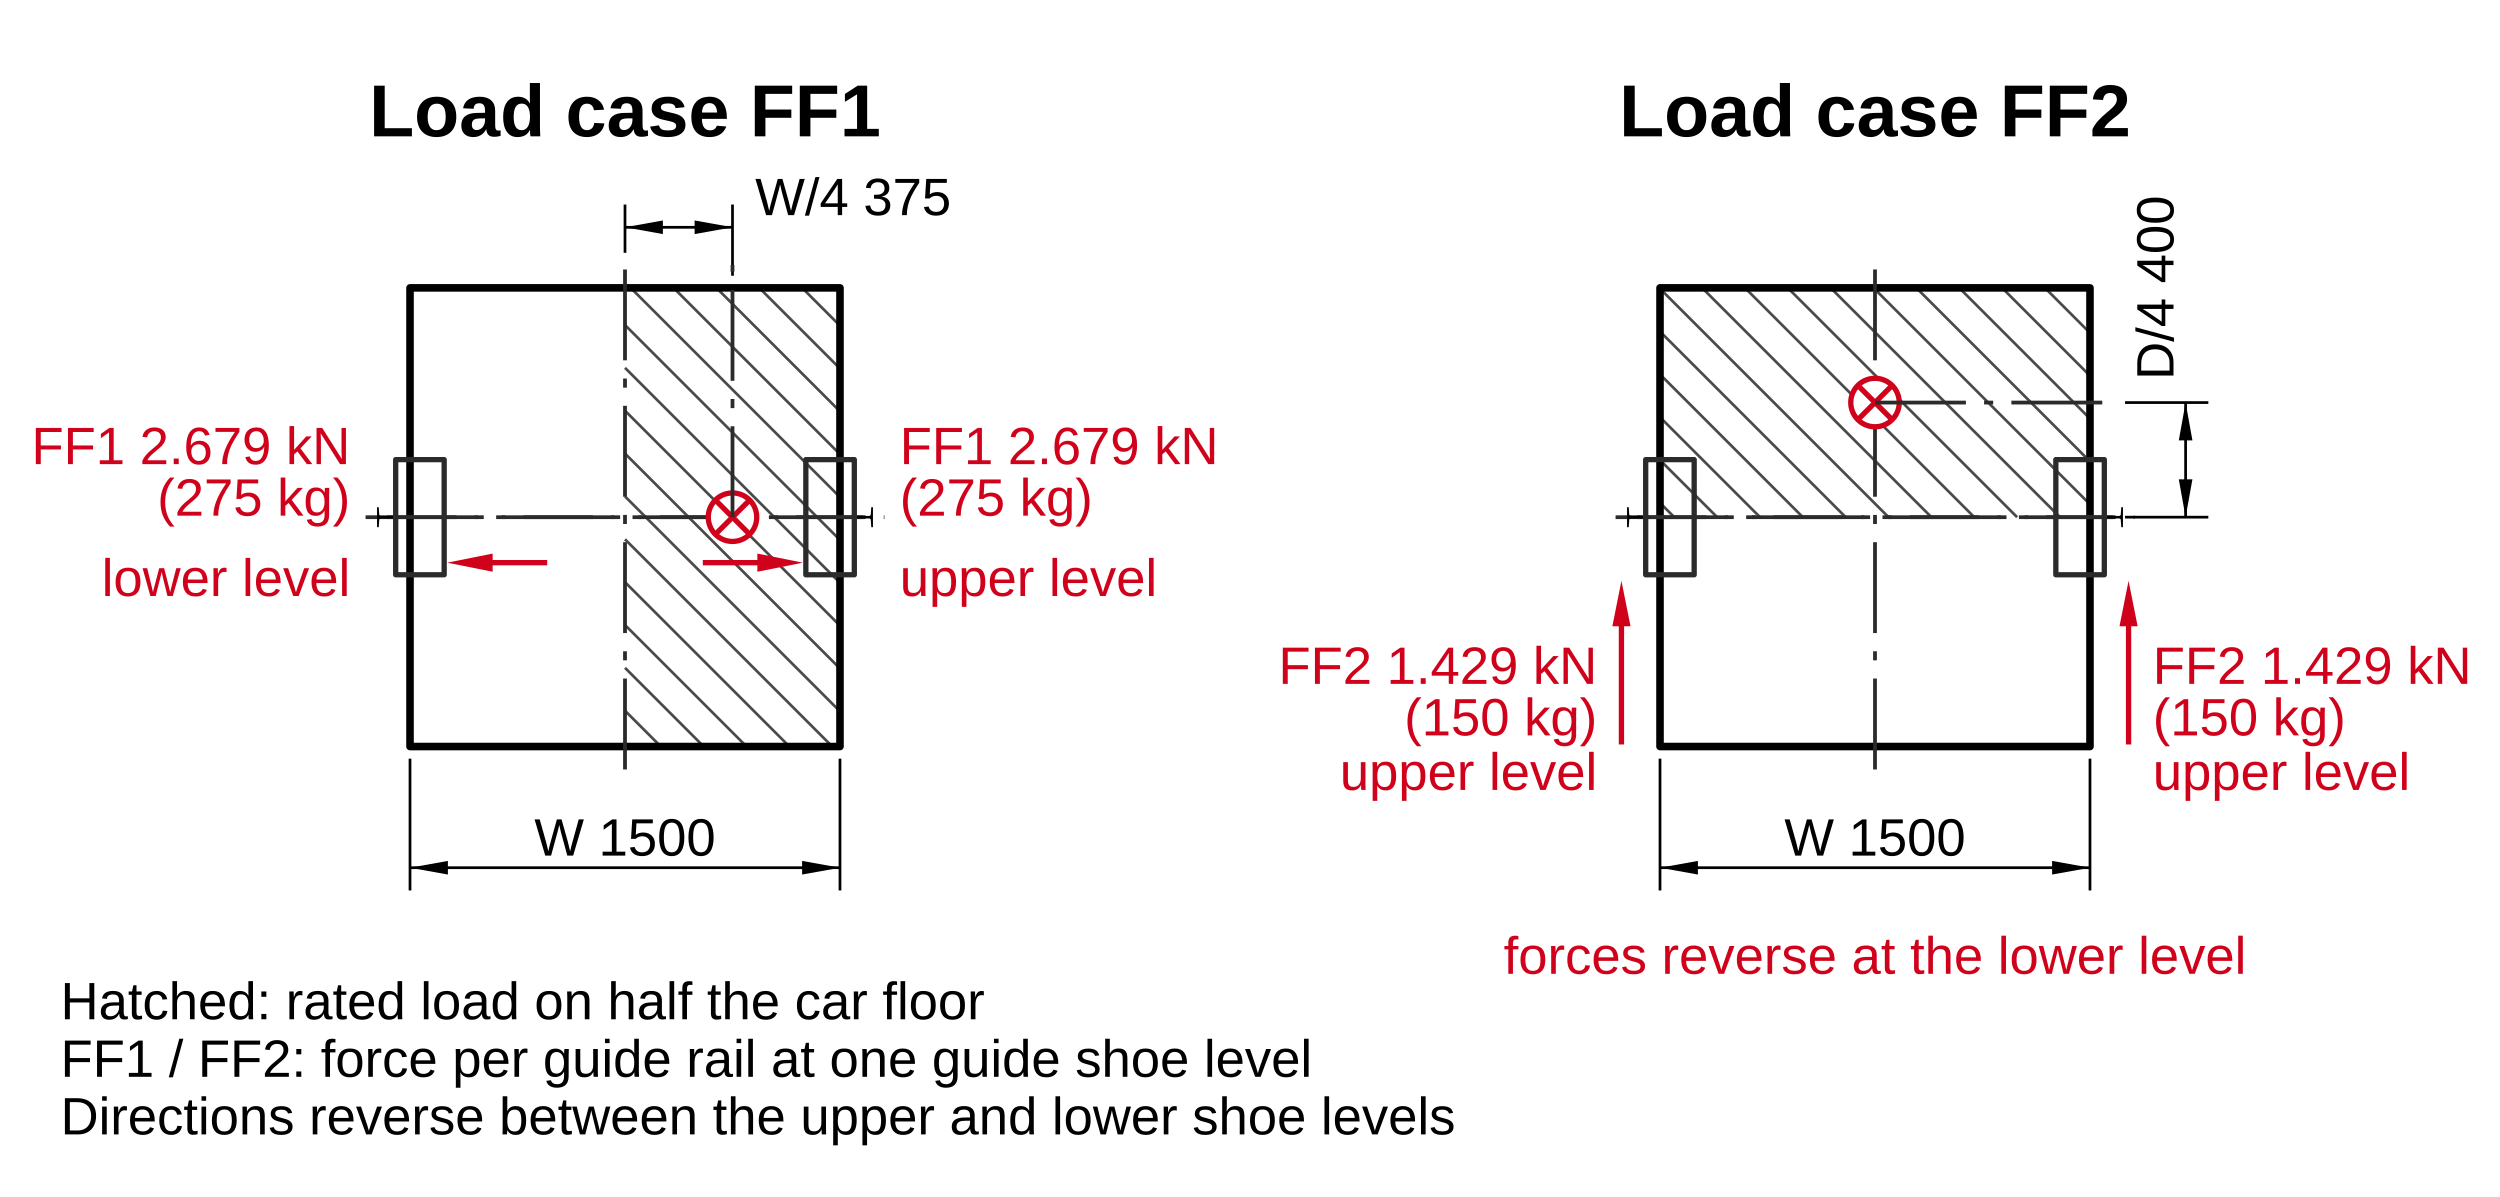
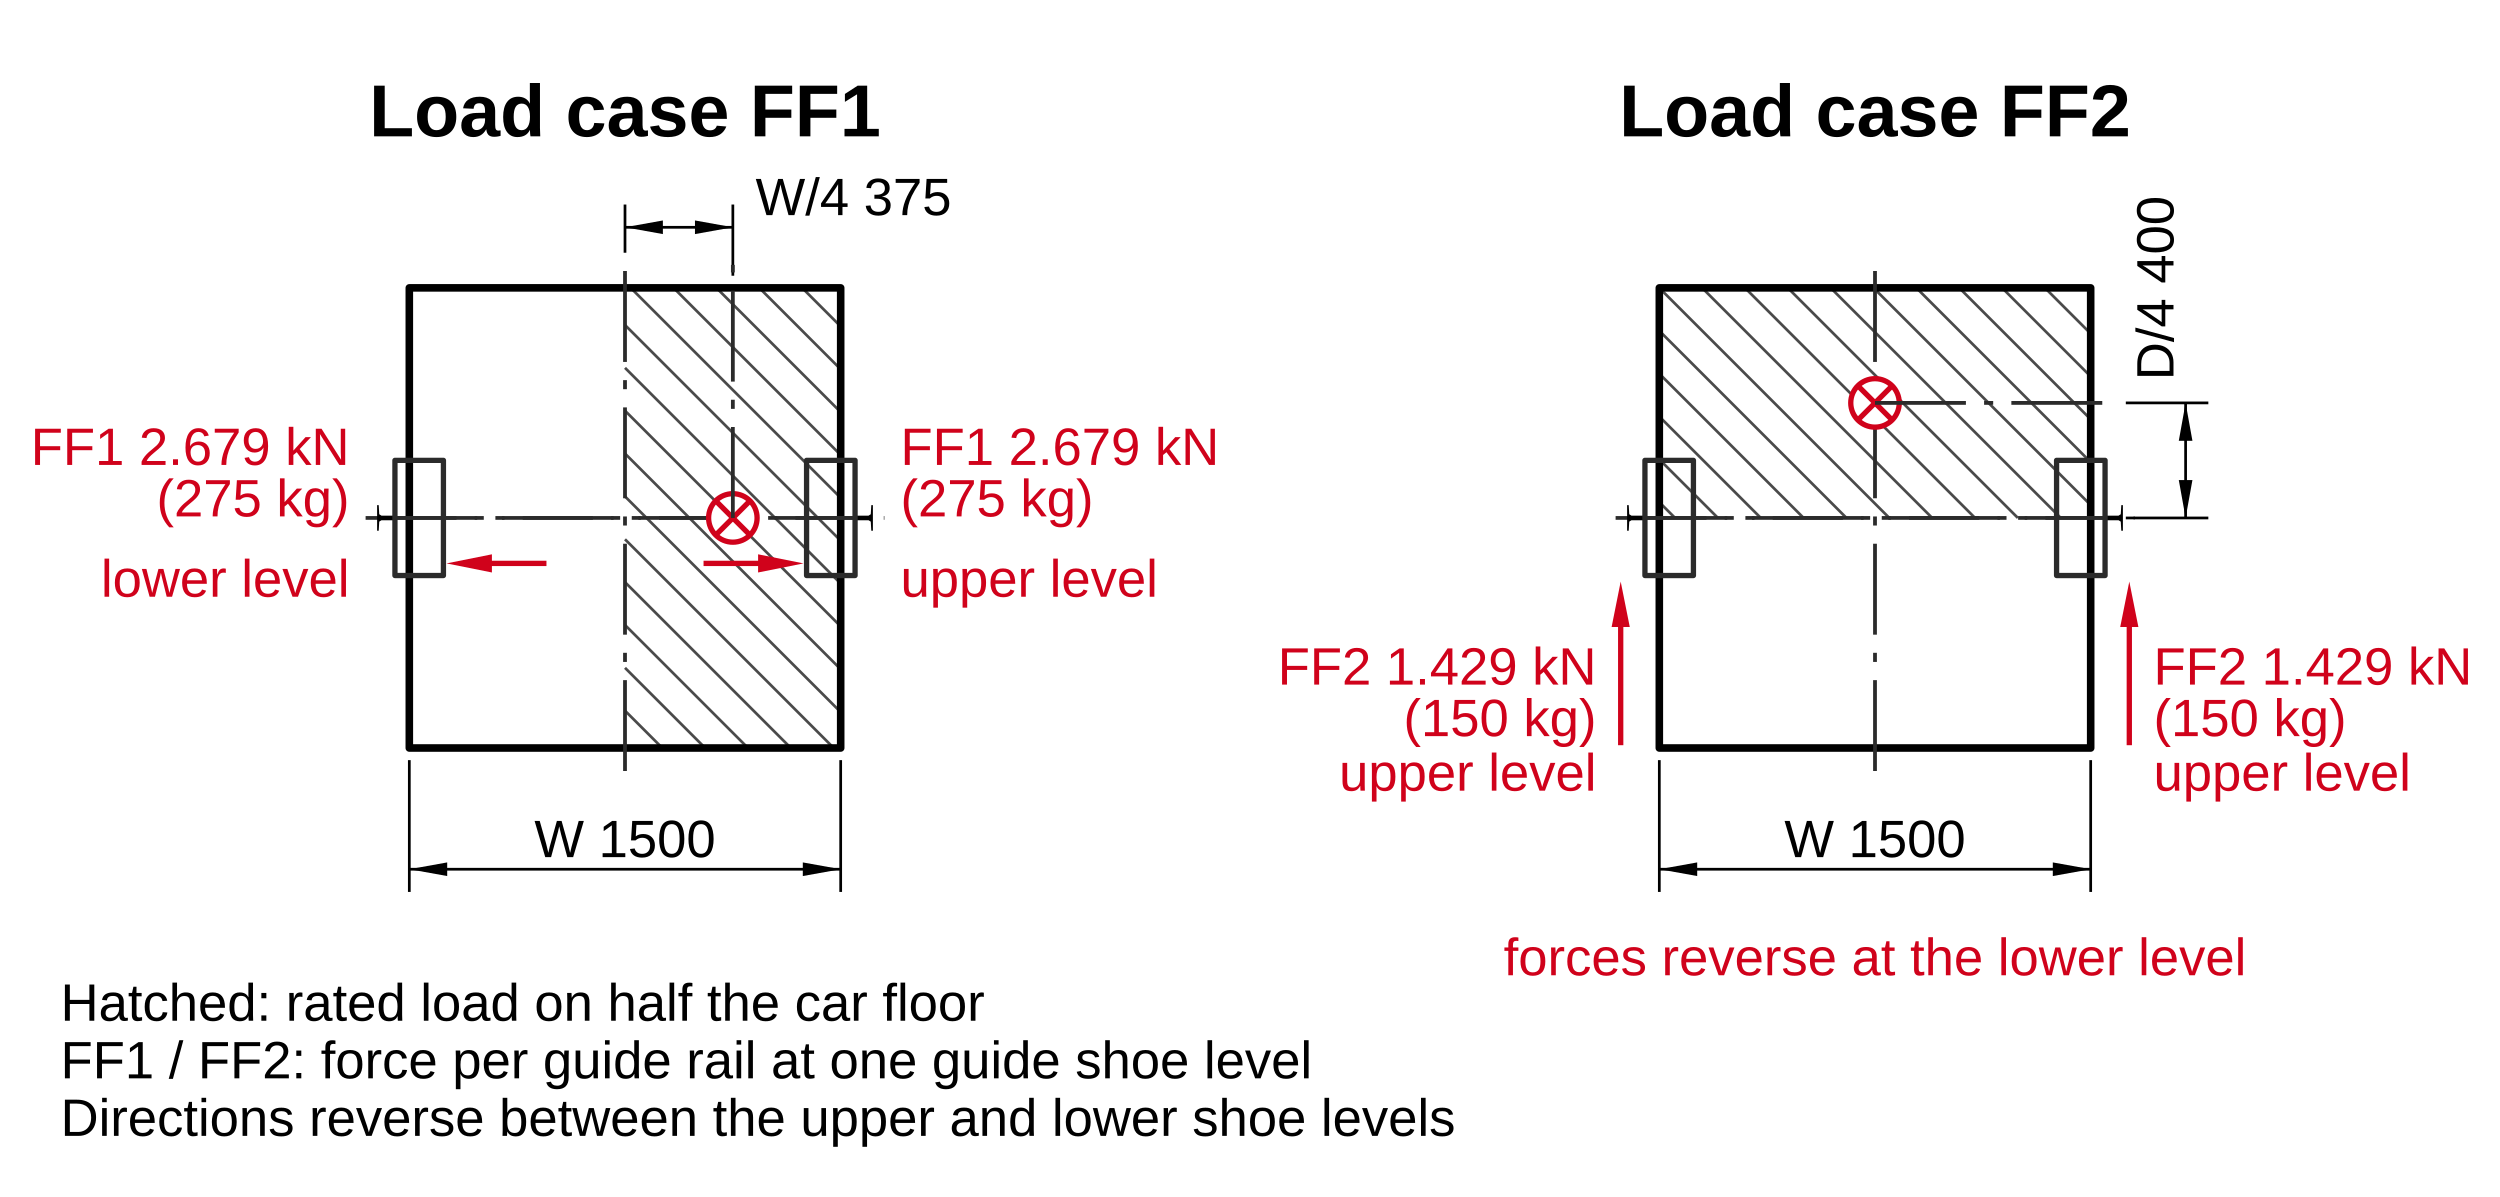
- <svg xmlns="http://www.w3.org/2000/svg" version="1.1" width="165mm" height="79mm" viewBox="0 0 1650 790" data-figure="F4" data-view="0.019,-925,800,23.75,19">
+ <svg xmlns="http://www.w3.org/2000/svg" version="1.1" width="165mm" height="79mm" viewBox="0 0 1650 790" data-figure="F4" data-view="0.019,-922,800,23.75,19">
  <rect x="0" y="0" width="1650" height="790" fill="#FFFFFF" />
  <text x="412.5" y="90" font-family="ISOCPEUR, 'Arial Narrow', Arial, sans-serif" font-size="48.61" text-anchor="middle" fill="#000000" font-weight="bold">Load case FF1</text>
-   <polyline points="529.41,190 554.39,214.98" fill="none" stroke="#4A4A4A" stroke-width="1.8" stroke-linejoin="round" stroke-linecap="butt" />
-   <polyline points="501.13,190 554.39,243.26" fill="none" stroke="#4A4A4A" stroke-width="1.8" stroke-linejoin="round" stroke-linecap="butt" />
-   <polyline points="472.84,190 554.39,271.55" fill="none" stroke="#4A4A4A" stroke-width="1.8" stroke-linejoin="round" stroke-linecap="butt" />
-   <polyline points="444.56,190 554.39,299.83" fill="none" stroke="#4A4A4A" stroke-width="1.8" stroke-linejoin="round" stroke-linecap="butt" />
-   <polyline points="416.27,190 554.39,328.12" fill="none" stroke="#4A4A4A" stroke-width="1.8" stroke-linejoin="round" stroke-linecap="butt" />
-   <polyline points="412.5,214.51 554.39,356.4" fill="none" stroke="#4A4A4A" stroke-width="1.8" stroke-linejoin="round" stroke-linecap="butt" />
-   <polyline points="412.5,242.79 554.39,384.69" fill="none" stroke="#4A4A4A" stroke-width="1.8" stroke-linejoin="round" stroke-linecap="butt" />
-   <polyline points="412.5,271.08 554.39,412.97" fill="none" stroke="#4A4A4A" stroke-width="1.8" stroke-linejoin="round" stroke-linecap="butt" />
-   <polyline points="412.5,299.36 554.39,441.25" fill="none" stroke="#4A4A4A" stroke-width="1.8" stroke-linejoin="round" stroke-linecap="butt" />
-   <polyline points="412.5,327.65 554.39,469.54" fill="none" stroke="#4A4A4A" stroke-width="1.8" stroke-linejoin="round" stroke-linecap="butt" />
-   <polyline points="412.5,355.93 549.27,492.7" fill="none" stroke="#4A4A4A" stroke-width="1.8" stroke-linejoin="round" stroke-linecap="butt" />
-   <polyline points="412.5,384.22 520.99,492.7" fill="none" stroke="#4A4A4A" stroke-width="1.8" stroke-linejoin="round" stroke-linecap="butt" />
-   <polyline points="412.5,412.5 492.7,492.7" fill="none" stroke="#4A4A4A" stroke-width="1.8" stroke-linejoin="round" stroke-linecap="butt" />
-   <polyline points="412.5,440.78 464.42,492.7" fill="none" stroke="#4A4A4A" stroke-width="1.8" stroke-linejoin="round" stroke-linecap="butt" />
-   <polyline points="412.5,469.07 436.13,492.7" fill="none" stroke="#4A4A4A" stroke-width="1.8" stroke-linejoin="round" stroke-linecap="butt" />
-   <polygon data-tag="car-ff1" data-value="1500,1600" points="270.61,492.7 554.39,492.7 554.39,190 270.61,190" fill="none" stroke="#000000" stroke-width="5" stroke-linejoin="round" stroke-linecap="butt" />
-   <polyline points="255.47,341.35 569.53,341.35" fill="none" stroke="#2B2B2B" stroke-width="2.5" stroke-linejoin="round" stroke-linecap="butt" stroke-dasharray="60 12 6 12" />
-   <polyline points="412.5,507.84 412.5,174.86" fill="none" stroke="#2B2B2B" stroke-width="2.5" stroke-linejoin="round" stroke-linecap="butt" stroke-dasharray="60 12 6 12" />
-   <polyline data-tag="car-rail-line" data-value="0" points="241.28,341.35 583.72,341.35" fill="none" stroke="#2B2B2B" stroke-width="2.5" stroke-linejoin="round" stroke-linecap="butt" stroke-dasharray="60 12 6 12" />
-   <polygon data-tag="rail-left" data-value="-800" points="248.85,347.97 248.85,334.73 249.96,334.73 250.33,339.99 251.14,340.5 261.15,340.5 261.15,342.2 251.14,342.2 250.33,342.71 249.96,347.97" fill="#000000" stroke="none" />
-   <polygon data-tag="shoe-left" points="261.15,303.35 293.15,303.35 293.15,379.35 261.15,379.35" fill="none" stroke="#2B2B2B" stroke-width="3.5" stroke-linejoin="round" stroke-linecap="butt" />
-   <polygon data-tag="rail-right" data-value="800" points="576.15,347.97 576.15,334.73 575.04,334.73 574.67,339.99 573.86,340.5 563.85,340.5 563.85,342.2 573.86,342.2 574.67,342.71 575.04,347.97" fill="#000000" stroke="none" />
-   <polygon data-tag="shoe-right" points="531.85,303.35 563.85,303.35 563.85,379.35 531.85,379.35" fill="none" stroke="#2B2B2B" stroke-width="3.5" stroke-linejoin="round" stroke-linecap="butt" />
-   <circle data-tag="resultant-ff1" cx="483.45" cy="341.35" r="16" fill="#FFFFFF" stroke="#D0021B" stroke-width="3.5" />
-   <polyline points="472.45,330.35 494.45,352.35" fill="none" stroke="#D0021B" stroke-width="3.5" stroke-linejoin="round" stroke-linecap="butt" />
-   <polyline points="472.45,352.35 494.45,330.35" fill="none" stroke="#D0021B" stroke-width="3.5" stroke-linejoin="round" stroke-linecap="butt" />
-   <polyline data-tag="force-ff1-left" data-value="2.679" points="361.15,371.35 315.15,371.35" fill="none" stroke="#D0021B" stroke-width="3.5" stroke-linejoin="round" stroke-linecap="butt" />
-   <polygon points="295.15,371.35 325.15,365.35 325.15,377.35" fill="#D0021B" stroke="none" />
-   <text data-tag="force-ff1-left-text" data-value="2.679" x="231.15" y="306.35" font-family="ISOCPEUR, 'Arial Narrow', Arial, sans-serif" font-size="34.72" text-anchor="end" fill="#D0021B">FF1 2.679 kN</text>
-   <text data-tag="kg-force-ff1-left-text" data-value="275" x="231.15" y="340.35" font-family="ISOCPEUR, 'Arial Narrow', Arial, sans-serif" font-size="34.72" text-anchor="end" fill="#D0021B">(275 kg)</text>
-   <text data-tag="level-ff1-left" data-value="lower level" x="231.15" y="393.35" font-family="ISOCPEUR, 'Arial Narrow', Arial, sans-serif" font-size="34.72" text-anchor="end" fill="#D0021B">lower level</text>
-   <polyline data-tag="force-ff1-right" data-value="2.679" points="463.85,371.35 509.85,371.35" fill="none" stroke="#D0021B" stroke-width="3.5" stroke-linejoin="round" stroke-linecap="butt" />
-   <polygon points="529.85,371.35 499.85,377.35 499.85,365.35" fill="#D0021B" stroke="none" />
-   <text data-tag="force-ff1-right-text" data-value="2.679" x="593.85" y="306.35" font-family="ISOCPEUR, 'Arial Narrow', Arial, sans-serif" font-size="34.72" text-anchor="start" fill="#D0021B">FF1 2.679 kN</text>
-   <text data-tag="kg-force-ff1-right-text" data-value="275" x="593.85" y="340.35" font-family="ISOCPEUR, 'Arial Narrow', Arial, sans-serif" font-size="34.72" text-anchor="start" fill="#D0021B">(275 kg)</text>
-   <text data-tag="level-ff1-right" data-value="upper level" x="593.85" y="393.35" font-family="ISOCPEUR, 'Arial Narrow', Arial, sans-serif" font-size="34.72" text-anchor="start" fill="#D0021B">upper level</text>
-   <polyline data-tag="dim-W4-ext" points="412.5,166.86 412.5,135" fill="none" stroke="#000000" stroke-width="1.8" stroke-linejoin="round" stroke-linecap="butt" />
-   <polyline data-tag="dim-W4-ext" points="483.45,182 483.45,135" fill="none" stroke="#000000" stroke-width="1.8" stroke-linejoin="round" stroke-linecap="butt" />
-   <polyline data-tag="dim-W4" data-value="375" points="412.5,150 483.45,150" fill="none" stroke="#000000" stroke-width="1.8" stroke-linejoin="round" stroke-linecap="butt" />
+   <polyline points="529.41,190 554.85,215.44" fill="none" stroke="#4A4A4A" stroke-width="1.8" stroke-linejoin="round" stroke-linecap="butt" />
+   <polyline points="501.13,190 554.85,243.73" fill="none" stroke="#4A4A4A" stroke-width="1.8" stroke-linejoin="round" stroke-linecap="butt" />
+   <polyline points="472.84,190 554.85,272.01" fill="none" stroke="#4A4A4A" stroke-width="1.8" stroke-linejoin="round" stroke-linecap="butt" />
+   <polyline points="444.56,190 554.85,300.3" fill="none" stroke="#4A4A4A" stroke-width="1.8" stroke-linejoin="round" stroke-linecap="butt" />
+   <polyline points="416.27,190 554.85,328.58" fill="none" stroke="#4A4A4A" stroke-width="1.8" stroke-linejoin="round" stroke-linecap="butt" />
+   <polyline points="412.5,214.51 554.85,356.86" fill="none" stroke="#4A4A4A" stroke-width="1.8" stroke-linejoin="round" stroke-linecap="butt" />
+   <polyline points="412.5,242.79 554.85,385.15" fill="none" stroke="#4A4A4A" stroke-width="1.8" stroke-linejoin="round" stroke-linecap="butt" />
+   <polyline points="412.5,271.08 554.85,413.43" fill="none" stroke="#4A4A4A" stroke-width="1.8" stroke-linejoin="round" stroke-linecap="butt" />
+   <polyline points="412.5,299.36 554.85,441.72" fill="none" stroke="#4A4A4A" stroke-width="1.8" stroke-linejoin="round" stroke-linecap="butt" />
+   <polyline points="412.5,327.65 554.85,470" fill="none" stroke="#4A4A4A" stroke-width="1.8" stroke-linejoin="round" stroke-linecap="butt" />
+   <polyline points="412.5,355.93 550.26,493.69" fill="none" stroke="#4A4A4A" stroke-width="1.8" stroke-linejoin="round" stroke-linecap="butt" />
+   <polyline points="412.5,384.22 521.97,493.69" fill="none" stroke="#4A4A4A" stroke-width="1.8" stroke-linejoin="round" stroke-linecap="butt" />
+   <polyline points="412.5,412.5 493.69,493.69" fill="none" stroke="#4A4A4A" stroke-width="1.8" stroke-linejoin="round" stroke-linecap="butt" />
+   <polyline points="412.5,440.78 465.4,493.69" fill="none" stroke="#4A4A4A" stroke-width="1.8" stroke-linejoin="round" stroke-linecap="butt" />
+   <polyline points="412.5,469.07 437.12,493.69" fill="none" stroke="#4A4A4A" stroke-width="1.8" stroke-linejoin="round" stroke-linecap="butt" />
+   <polygon data-tag="car-ff1" data-value="1500,1600" points="270.15,493.69 554.85,493.69 554.85,190 270.15,190" fill="none" stroke="#000000" stroke-width="5" stroke-linejoin="round" stroke-linecap="butt" />
+   <polyline points="254.96,341.84 570.04,341.84" fill="none" stroke="#2B2B2B" stroke-width="2.5" stroke-linejoin="round" stroke-linecap="butt" stroke-dasharray="60 12 6 12" />
+   <polyline points="412.5,508.87 412.5,174.82" fill="none" stroke="#2B2B2B" stroke-width="2.5" stroke-linejoin="round" stroke-linecap="butt" stroke-dasharray="60 12 6 12" />
+   <polyline data-tag="car-rail-line" data-value="0" points="241.3,341.84 583.7,341.84" fill="none" stroke="#2B2B2B" stroke-width="2.5" stroke-linejoin="round" stroke-linecap="butt" stroke-dasharray="60 12 6 12" />
+   <polygon data-tag="rail-left" data-value="-800" points="248.89,350.29 248.89,333.4 249.95,333.4 250.3,339.41 251.76,340.33 260.66,340.33 260.66,343.36 251.76,343.36 250.3,344.27 249.95,350.29" fill="#000000" stroke="none" />
+   <polygon data-tag="shoe-left" points="260.66,303.84 292.66,303.84 292.66,379.84 260.66,379.84" fill="none" stroke="#2B2B2B" stroke-width="3.5" stroke-linejoin="round" stroke-linecap="butt" />
+   <polygon data-tag="rail-right" data-value="800" points="576.11,350.29 576.11,333.4 575.05,333.4 574.7,339.41 573.24,340.33 564.34,340.33 564.34,343.36 573.24,343.36 574.7,344.27 575.05,350.29" fill="#000000" stroke="none" />
+   <polygon data-tag="shoe-right" points="532.34,303.84 564.34,303.84 564.34,379.84 532.34,379.84" fill="none" stroke="#2B2B2B" stroke-width="3.5" stroke-linejoin="round" stroke-linecap="butt" />
+   <circle data-tag="resultant-ff1" cx="483.68" cy="341.84" r="16" fill="#FFFFFF" stroke="#D0021B" stroke-width="3.5" />
+   <polyline points="472.68,330.84 494.68,352.84" fill="none" stroke="#D0021B" stroke-width="3.5" stroke-linejoin="round" stroke-linecap="butt" />
+   <polyline points="472.68,352.84 494.68,330.84" fill="none" stroke="#D0021B" stroke-width="3.5" stroke-linejoin="round" stroke-linecap="butt" />
+   <polyline data-tag="force-ff1-left" data-value="2.679" points="360.66,371.84 314.66,371.84" fill="none" stroke="#D0021B" stroke-width="3.5" stroke-linejoin="round" stroke-linecap="butt" />
+   <polygon points="294.66,371.84 324.66,365.84 324.66,377.84" fill="#D0021B" stroke="none" />
+   <text data-tag="force-ff1-left-text" data-value="2.679" x="230.66" y="306.84" font-family="ISOCPEUR, 'Arial Narrow', Arial, sans-serif" font-size="34.72" text-anchor="end" fill="#D0021B">FF1 2.679 kN</text>
+   <text data-tag="kg-force-ff1-left-text" data-value="275" x="230.66" y="340.84" font-family="ISOCPEUR, 'Arial Narrow', Arial, sans-serif" font-size="34.72" text-anchor="end" fill="#D0021B">(275 kg)</text>
+   <text data-tag="level-ff1-left" data-value="lower level" x="230.66" y="393.84" font-family="ISOCPEUR, 'Arial Narrow', Arial, sans-serif" font-size="34.72" text-anchor="end" fill="#D0021B">lower level</text>
+   <polyline data-tag="force-ff1-right" data-value="2.679" points="464.34,371.84 510.34,371.84" fill="none" stroke="#D0021B" stroke-width="3.5" stroke-linejoin="round" stroke-linecap="butt" />
+   <polygon points="530.34,371.84 500.34,377.84 500.34,365.84" fill="#D0021B" stroke="none" />
+   <text data-tag="force-ff1-right-text" data-value="2.679" x="594.34" y="306.84" font-family="ISOCPEUR, 'Arial Narrow', Arial, sans-serif" font-size="34.72" text-anchor="start" fill="#D0021B">FF1 2.679 kN</text>
+   <text data-tag="kg-force-ff1-right-text" data-value="275" x="594.34" y="340.84" font-family="ISOCPEUR, 'Arial Narrow', Arial, sans-serif" font-size="34.72" text-anchor="start" fill="#D0021B">(275 kg)</text>
+   <text data-tag="level-ff1-right" data-value="upper level" x="594.34" y="393.84" font-family="ISOCPEUR, 'Arial Narrow', Arial, sans-serif" font-size="34.72" text-anchor="start" fill="#D0021B">upper level</text>
+   <polyline data-tag="dim-W4-ext" points="412.5,166.82 412.5,135" fill="none" stroke="#000000" stroke-width="1.8" stroke-linejoin="round" stroke-linecap="butt" />
+   <polyline data-tag="dim-W4-ext" points="483.68,182 483.68,135" fill="none" stroke="#000000" stroke-width="1.8" stroke-linejoin="round" stroke-linecap="butt" />
+   <polyline data-tag="dim-W4" data-value="375" points="412.5,150 483.68,150" fill="none" stroke="#000000" stroke-width="1.8" stroke-linejoin="round" stroke-linecap="butt" />
  <polygon points="412.5,150 437.5,145.5 437.5,154.5" fill="#000000" stroke="none" />
-   <polygon points="483.45,150 458.45,154.5 458.45,145.5" fill="#000000" stroke="none" />
-   <text data-tag="dim-W4-text" data-value="375" x="498.45" y="142" font-family="ISOCPEUR, 'Arial Narrow', Arial, sans-serif" font-size="34.72" text-anchor="start" fill="#000000">W/4 375</text>
-   <polyline points="483.45,341.35 483.45,174.86" fill="none" stroke="#2B2B2B" stroke-width="2.5" stroke-linejoin="round" stroke-linecap="butt" stroke-dasharray="60 12 6 12" />
-   <polyline data-tag="dim-W-ext" points="270.61,500.7 270.61,587.7" fill="none" stroke="#000000" stroke-width="1.8" stroke-linejoin="round" stroke-linecap="butt" />
-   <polyline data-tag="dim-W-ext" points="554.39,500.7 554.39,587.7" fill="none" stroke="#000000" stroke-width="1.8" stroke-linejoin="round" stroke-linecap="butt" />
-   <polyline data-tag="dim-W" data-value="1500" points="270.61,572.7 554.39,572.7" fill="none" stroke="#000000" stroke-width="1.8" stroke-linejoin="round" stroke-linecap="butt" />
-   <polygon points="270.61,572.7 295.61,568.2 295.61,577.2" fill="#000000" stroke="none" />
-   <polygon points="554.39,572.7 529.39,577.2 529.39,568.2" fill="#000000" stroke="none" />
-   <text data-tag="dim-W-text" data-value="1500" x="412.5" y="564.7" font-family="ISOCPEUR, 'Arial Narrow', Arial, sans-serif" font-size="34.72" text-anchor="middle" fill="#000000">W 1500</text>
+   <polygon points="483.68,150 458.68,154.5 458.68,145.5" fill="#000000" stroke="none" />
+   <text data-tag="dim-W4-text" data-value="375" x="498.68" y="142" font-family="ISOCPEUR, 'Arial Narrow', Arial, sans-serif" font-size="34.72" text-anchor="start" fill="#000000">W/4 375</text>
+   <polyline points="483.68,341.84 483.68,174.82" fill="none" stroke="#2B2B2B" stroke-width="2.5" stroke-linejoin="round" stroke-linecap="butt" stroke-dasharray="60 12 6 12" />
+   <polyline data-tag="dim-W-ext" points="270.15,501.69 270.15,588.69" fill="none" stroke="#000000" stroke-width="1.8" stroke-linejoin="round" stroke-linecap="butt" />
+   <polyline data-tag="dim-W-ext" points="554.85,501.69 554.85,588.69" fill="none" stroke="#000000" stroke-width="1.8" stroke-linejoin="round" stroke-linecap="butt" />
+   <polyline data-tag="dim-W" data-value="1500" points="270.15,573.69 554.85,573.69" fill="none" stroke="#000000" stroke-width="1.8" stroke-linejoin="round" stroke-linecap="butt" />
+   <polygon points="270.15,573.69 295.15,569.19 295.15,578.19" fill="#000000" stroke="none" />
+   <polygon points="554.85,573.69 529.85,578.19 529.85,569.19" fill="#000000" stroke="none" />
+   <text data-tag="dim-W-text" data-value="1500" x="412.5" y="565.69" font-family="ISOCPEUR, 'Arial Narrow', Arial, sans-serif" font-size="34.72" text-anchor="middle" fill="#000000">W 1500</text>
  <text x="1237.5" y="90" font-family="ISOCPEUR, 'Arial Narrow', Arial, sans-serif" font-size="48.61" text-anchor="middle" fill="#000000" font-weight="bold">Load case FF2</text>
-   <polyline points="1377.94,190 1379.39,191.45" fill="none" stroke="#4A4A4A" stroke-width="1.8" stroke-linejoin="round" stroke-linecap="butt" />
-   <polyline points="1349.66,190 1379.39,219.74" fill="none" stroke="#4A4A4A" stroke-width="1.8" stroke-linejoin="round" stroke-linecap="butt" />
-   <polyline points="1321.37,190 1379.39,248.02" fill="none" stroke="#4A4A4A" stroke-width="1.8" stroke-linejoin="round" stroke-linecap="butt" />
-   <polyline points="1293.09,190 1379.39,276.31" fill="none" stroke="#4A4A4A" stroke-width="1.8" stroke-linejoin="round" stroke-linecap="butt" />
-   <polyline points="1264.8,190 1379.39,304.59" fill="none" stroke="#4A4A4A" stroke-width="1.8" stroke-linejoin="round" stroke-linecap="butt" />
-   <polyline points="1236.52,190 1379.39,332.87" fill="none" stroke="#4A4A4A" stroke-width="1.8" stroke-linejoin="round" stroke-linecap="butt" />
-   <polyline points="1208.23,190 1359.59,341.35" fill="none" stroke="#4A4A4A" stroke-width="1.8" stroke-linejoin="round" stroke-linecap="butt" />
-   <polyline points="1179.95,190 1331.3,341.35" fill="none" stroke="#4A4A4A" stroke-width="1.8" stroke-linejoin="round" stroke-linecap="butt" />
-   <polyline points="1151.67,190 1303.02,341.35" fill="none" stroke="#4A4A4A" stroke-width="1.8" stroke-linejoin="round" stroke-linecap="butt" />
-   <polyline points="1123.38,190 1274.73,341.35" fill="none" stroke="#4A4A4A" stroke-width="1.8" stroke-linejoin="round" stroke-linecap="butt" />
-   <polyline points="1095.61,190.51 1246.45,341.35" fill="none" stroke="#4A4A4A" stroke-width="1.8" stroke-linejoin="round" stroke-linecap="butt" />
-   <polyline points="1095.61,218.8 1218.16,341.35" fill="none" stroke="#4A4A4A" stroke-width="1.8" stroke-linejoin="round" stroke-linecap="butt" />
-   <polyline points="1095.61,247.08 1189.88,341.35" fill="none" stroke="#4A4A4A" stroke-width="1.8" stroke-linejoin="round" stroke-linecap="butt" />
-   <polyline points="1095.61,275.36 1161.6,341.35" fill="none" stroke="#4A4A4A" stroke-width="1.8" stroke-linejoin="round" stroke-linecap="butt" />
-   <polyline points="1095.61,303.65 1133.31,341.35" fill="none" stroke="#4A4A4A" stroke-width="1.8" stroke-linejoin="round" stroke-linecap="butt" />
-   <polyline points="1095.61,331.93 1105.03,341.35" fill="none" stroke="#4A4A4A" stroke-width="1.8" stroke-linejoin="round" stroke-linecap="butt" />
-   <polygon data-tag="car-ff2" data-value="1500,1600" points="1095.61,492.7 1379.39,492.7 1379.39,190 1095.61,190" fill="none" stroke="#000000" stroke-width="5" stroke-linejoin="round" stroke-linecap="butt" />
-   <polyline points="1080.47,341.35 1394.53,341.35" fill="none" stroke="#2B2B2B" stroke-width="2.5" stroke-linejoin="round" stroke-linecap="butt" stroke-dasharray="60 12 6 12" />
-   <polyline points="1237.5,507.84 1237.5,174.86" fill="none" stroke="#2B2B2B" stroke-width="2.5" stroke-linejoin="round" stroke-linecap="butt" stroke-dasharray="60 12 6 12" />
-   <polyline data-tag="car-rail-line" data-value="0" points="1066.28,341.35 1408.72,341.35" fill="none" stroke="#2B2B2B" stroke-width="2.5" stroke-linejoin="round" stroke-linecap="butt" stroke-dasharray="60 12 6 12" />
-   <polygon data-tag="rail-left" data-value="-800" points="1073.85,347.97 1073.85,334.73 1074.96,334.73 1075.33,339.99 1076.14,340.5 1086.15,340.5 1086.15,342.2 1076.14,342.2 1075.33,342.71 1074.96,347.97" fill="#000000" stroke="none" />
-   <polygon data-tag="shoe-left" points="1086.15,303.35 1118.15,303.35 1118.15,379.35 1086.15,379.35" fill="none" stroke="#2B2B2B" stroke-width="3.5" stroke-linejoin="round" stroke-linecap="butt" />
-   <polygon data-tag="rail-right" data-value="800" points="1401.15,347.97 1401.15,334.73 1400.04,334.73 1399.67,339.99 1398.86,340.5 1388.85,340.5 1388.85,342.2 1398.86,342.2 1399.67,342.71 1400.04,347.97" fill="#000000" stroke="none" />
-   <polygon data-tag="shoe-right" points="1356.85,303.35 1388.85,303.35 1388.85,379.35 1356.85,379.35" fill="none" stroke="#2B2B2B" stroke-width="3.5" stroke-linejoin="round" stroke-linecap="butt" />
-   <circle data-tag="resultant-ff2" cx="1237.5" cy="265.68" r="16" fill="#FFFFFF" stroke="#D0021B" stroke-width="3.5" />
-   <polyline points="1226.5,254.68 1248.5,276.68" fill="none" stroke="#D0021B" stroke-width="3.5" stroke-linejoin="round" stroke-linecap="butt" />
-   <polyline points="1226.5,276.68 1248.5,254.68" fill="none" stroke="#D0021B" stroke-width="3.5" stroke-linejoin="round" stroke-linecap="butt" />
-   <polyline data-tag="force-ff2-left" data-value="1.429" points="1070.15,491.35 1070.15,403.35" fill="none" stroke="#D0021B" stroke-width="3.5" stroke-linejoin="round" stroke-linecap="butt" />
-   <polygon points="1070.15,383.35 1076.15,413.35 1064.15,413.35" fill="#D0021B" stroke="none" />
-   <text data-tag="force-ff2-left-text" data-value="1.429" x="1054.15" y="451.35" font-family="ISOCPEUR, 'Arial Narrow', Arial, sans-serif" font-size="34.72" text-anchor="end" fill="#D0021B">FF2 1.429 kN</text>
-   <text data-tag="kg-force-ff2-left-text" data-value="150" x="1054.15" y="485.35" font-family="ISOCPEUR, 'Arial Narrow', Arial, sans-serif" font-size="34.72" text-anchor="end" fill="#D0021B">(150 kg)</text>
-   <text data-tag="level-ff2-left" data-value="upper level" x="1054.15" y="521.35" font-family="ISOCPEUR, 'Arial Narrow', Arial, sans-serif" font-size="34.72" text-anchor="end" fill="#D0021B">upper level</text>
-   <polyline data-tag="force-ff2-right" data-value="1.429" points="1404.85,491.35 1404.85,403.35" fill="none" stroke="#D0021B" stroke-width="3.5" stroke-linejoin="round" stroke-linecap="butt" />
-   <polygon points="1404.85,383.35 1410.85,413.35 1398.85,413.35" fill="#D0021B" stroke="none" />
-   <text data-tag="force-ff2-right-text" data-value="1.429" x="1420.85" y="451.35" font-family="ISOCPEUR, 'Arial Narrow', Arial, sans-serif" font-size="34.72" text-anchor="start" fill="#D0021B">FF2 1.429 kN</text>
-   <text data-tag="kg-force-ff2-right-text" data-value="150" x="1420.85" y="485.35" font-family="ISOCPEUR, 'Arial Narrow', Arial, sans-serif" font-size="34.72" text-anchor="start" fill="#D0021B">(150 kg)</text>
-   <text data-tag="level-ff2-right" data-value="upper level" x="1420.85" y="521.35" font-family="ISOCPEUR, 'Arial Narrow', Arial, sans-serif" font-size="34.72" text-anchor="start" fill="#D0021B">upper level</text>
-   <polyline data-tag="dim-D4-ext" points="1402.53,341.35 1457.5,341.35" fill="none" stroke="#000000" stroke-width="1.8" stroke-linejoin="round" stroke-linecap="butt" />
-   <polyline data-tag="dim-D4-ext" points="1402.53,265.68 1457.5,265.68" fill="none" stroke="#000000" stroke-width="1.8" stroke-linejoin="round" stroke-linecap="butt" />
-   <polyline data-tag="dim-D4" data-value="400" points="1442.5,341.35 1442.5,265.68" fill="none" stroke="#000000" stroke-width="1.8" stroke-linejoin="round" stroke-linecap="butt" />
-   <polygon points="1442.5,341.35 1438,316.35 1447,316.35" fill="#000000" stroke="none" />
-   <polygon points="1442.5,265.68 1447,290.68 1438,290.68" fill="#000000" stroke="none" />
-   <text data-tag="dim-D4-text" data-value="400" x="1434.5" y="250.68" font-family="ISOCPEUR, 'Arial Narrow', Arial, sans-serif" font-size="34.72" text-anchor="start" fill="#000000" transform="rotate(-90 1434.5 250.68)">D/4 400</text>
-   <polyline points="1237.5,265.68 1394.53,265.68" fill="none" stroke="#2B2B2B" stroke-width="2.5" stroke-linejoin="round" stroke-linecap="butt" stroke-dasharray="60 12 6 12" />
-   <polyline data-tag="dim-W-2-ext" points="1095.61,500.7 1095.61,587.7" fill="none" stroke="#000000" stroke-width="1.8" stroke-linejoin="round" stroke-linecap="butt" />
-   <polyline data-tag="dim-W-2-ext" points="1379.39,500.7 1379.39,587.7" fill="none" stroke="#000000" stroke-width="1.8" stroke-linejoin="round" stroke-linecap="butt" />
-   <polyline data-tag="dim-W-2" data-value="1500" points="1095.61,572.7 1379.39,572.7" fill="none" stroke="#000000" stroke-width="1.8" stroke-linejoin="round" stroke-linecap="butt" />
-   <polygon points="1095.61,572.7 1120.61,568.2 1120.61,577.2" fill="#000000" stroke="none" />
-   <polygon points="1379.39,572.7 1354.39,577.2 1354.39,568.2" fill="#000000" stroke="none" />
-   <text data-tag="dim-W-2-text" data-value="1500" x="1237.5" y="564.7" font-family="ISOCPEUR, 'Arial Narrow', Arial, sans-serif" font-size="34.72" text-anchor="middle" fill="#000000">W 1500</text>
-   <text data-tag="ff2-reverse-note" x="1237.5" y="642.7" font-family="ISOCPEUR, 'Arial Narrow', Arial, sans-serif" font-size="34.72" text-anchor="middle" fill="#D0021B">forces reverse at the lower level</text>
-   <text x="40" y="672.7" font-family="ISOCPEUR, 'Arial Narrow', Arial, sans-serif" font-size="34.72" text-anchor="start" fill="#000000">Hatched: rated load on half the car floor</text>
-   <text data-tag="ff-note" x="40" y="710.7" font-family="ISOCPEUR, 'Arial Narrow', Arial, sans-serif" font-size="34.72" text-anchor="start" fill="#000000">FF1 / FF2: force per guide rail at one guide shoe level</text>
-   <text data-tag="ff-note-2" x="40" y="748.7" font-family="ISOCPEUR, 'Arial Narrow', Arial, sans-serif" font-size="34.72" text-anchor="start" fill="#000000">Directions reverse between the upper and lower shoe levels</text>
+   <polyline points="1377.94,190 1379.85,191.91" fill="none" stroke="#4A4A4A" stroke-width="1.8" stroke-linejoin="round" stroke-linecap="butt" />
+   <polyline points="1349.66,190 1379.85,220.2" fill="none" stroke="#4A4A4A" stroke-width="1.8" stroke-linejoin="round" stroke-linecap="butt" />
+   <polyline points="1321.37,190 1379.85,248.48" fill="none" stroke="#4A4A4A" stroke-width="1.8" stroke-linejoin="round" stroke-linecap="butt" />
+   <polyline points="1293.09,190 1379.85,276.77" fill="none" stroke="#4A4A4A" stroke-width="1.8" stroke-linejoin="round" stroke-linecap="butt" />
+   <polyline points="1264.8,190 1379.85,305.05" fill="none" stroke="#4A4A4A" stroke-width="1.8" stroke-linejoin="round" stroke-linecap="butt" />
+   <polyline points="1236.52,190 1379.85,333.34" fill="none" stroke="#4A4A4A" stroke-width="1.8" stroke-linejoin="round" stroke-linecap="butt" />
+   <polyline points="1208.23,190 1360.08,341.84" fill="none" stroke="#4A4A4A" stroke-width="1.8" stroke-linejoin="round" stroke-linecap="butt" />
+   <polyline points="1179.95,190 1331.79,341.84" fill="none" stroke="#4A4A4A" stroke-width="1.8" stroke-linejoin="round" stroke-linecap="butt" />
+   <polyline points="1151.67,190 1303.51,341.84" fill="none" stroke="#4A4A4A" stroke-width="1.8" stroke-linejoin="round" stroke-linecap="butt" />
+   <polyline points="1123.38,190 1275.22,341.84" fill="none" stroke="#4A4A4A" stroke-width="1.8" stroke-linejoin="round" stroke-linecap="butt" />
+   <polyline points="1095.15,190.05 1246.94,341.84" fill="none" stroke="#4A4A4A" stroke-width="1.8" stroke-linejoin="round" stroke-linecap="butt" />
+   <polyline points="1095.15,218.33 1218.66,341.84" fill="none" stroke="#4A4A4A" stroke-width="1.8" stroke-linejoin="round" stroke-linecap="butt" />
+   <polyline points="1095.15,246.62 1190.37,341.84" fill="none" stroke="#4A4A4A" stroke-width="1.8" stroke-linejoin="round" stroke-linecap="butt" />
+   <polyline points="1095.15,274.9 1162.09,341.84" fill="none" stroke="#4A4A4A" stroke-width="1.8" stroke-linejoin="round" stroke-linecap="butt" />
+   <polyline points="1095.15,303.19 1133.8,341.84" fill="none" stroke="#4A4A4A" stroke-width="1.8" stroke-linejoin="round" stroke-linecap="butt" />
+   <polyline points="1095.15,331.47 1105.52,341.84" fill="none" stroke="#4A4A4A" stroke-width="1.8" stroke-linejoin="round" stroke-linecap="butt" />
+   <polygon data-tag="car-ff2" data-value="1500,1600" points="1095.15,493.69 1379.85,493.69 1379.85,190 1095.15,190" fill="none" stroke="#000000" stroke-width="5" stroke-linejoin="round" stroke-linecap="butt" />
+   <polyline points="1079.96,341.84 1395.04,341.84" fill="none" stroke="#2B2B2B" stroke-width="2.5" stroke-linejoin="round" stroke-linecap="butt" stroke-dasharray="60 12 6 12" />
+   <polyline points="1237.5,508.87 1237.5,174.82" fill="none" stroke="#2B2B2B" stroke-width="2.5" stroke-linejoin="round" stroke-linecap="butt" stroke-dasharray="60 12 6 12" />
+   <polyline data-tag="car-rail-line" data-value="0" points="1066.3,341.84 1408.7,341.84" fill="none" stroke="#2B2B2B" stroke-width="2.5" stroke-linejoin="round" stroke-linecap="butt" stroke-dasharray="60 12 6 12" />
+   <polygon data-tag="rail-left" data-value="-800" points="1073.89,350.29 1073.89,333.4 1074.95,333.4 1075.3,339.41 1076.76,340.33 1085.66,340.33 1085.66,343.36 1076.76,343.36 1075.3,344.27 1074.95,350.29" fill="#000000" stroke="none" />
+   <polygon data-tag="shoe-left" points="1085.66,303.84 1117.66,303.84 1117.66,379.84 1085.66,379.84" fill="none" stroke="#2B2B2B" stroke-width="3.5" stroke-linejoin="round" stroke-linecap="butt" />
+   <polygon data-tag="rail-right" data-value="800" points="1401.11,350.29 1401.11,333.4 1400.05,333.4 1399.7,339.41 1398.24,340.33 1389.34,340.33 1389.34,343.36 1398.24,343.36 1399.7,344.27 1400.05,350.29" fill="#000000" stroke="none" />
+   <polygon data-tag="shoe-right" points="1357.34,303.84 1389.34,303.84 1389.34,379.84 1357.34,379.84" fill="none" stroke="#2B2B2B" stroke-width="3.5" stroke-linejoin="round" stroke-linecap="butt" />
+   <circle data-tag="resultant-ff2" cx="1237.5" cy="265.92" r="16" fill="#FFFFFF" stroke="#D0021B" stroke-width="3.5" />
+   <polyline points="1226.5,254.92 1248.5,276.92" fill="none" stroke="#D0021B" stroke-width="3.5" stroke-linejoin="round" stroke-linecap="butt" />
+   <polyline points="1226.5,276.92 1248.5,254.92" fill="none" stroke="#D0021B" stroke-width="3.5" stroke-linejoin="round" stroke-linecap="butt" />
+   <polyline data-tag="force-ff2-left" data-value="1.429" points="1069.66,491.84 1069.66,403.84" fill="none" stroke="#D0021B" stroke-width="3.5" stroke-linejoin="round" stroke-linecap="butt" />
+   <polygon points="1069.66,383.84 1075.66,413.84 1063.66,413.84" fill="#D0021B" stroke="none" />
+   <text data-tag="force-ff2-left-text" data-value="1.429" x="1053.66" y="451.84" font-family="ISOCPEUR, 'Arial Narrow', Arial, sans-serif" font-size="34.72" text-anchor="end" fill="#D0021B">FF2 1.429 kN</text>
+   <text data-tag="kg-force-ff2-left-text" data-value="150" x="1053.66" y="485.84" font-family="ISOCPEUR, 'Arial Narrow', Arial, sans-serif" font-size="34.72" text-anchor="end" fill="#D0021B">(150 kg)</text>
+   <text data-tag="level-ff2-left" data-value="upper level" x="1053.66" y="521.84" font-family="ISOCPEUR, 'Arial Narrow', Arial, sans-serif" font-size="34.72" text-anchor="end" fill="#D0021B">upper level</text>
+   <polyline data-tag="force-ff2-right" data-value="1.429" points="1405.34,491.84 1405.34,403.84" fill="none" stroke="#D0021B" stroke-width="3.5" stroke-linejoin="round" stroke-linecap="butt" />
+   <polygon points="1405.34,383.84 1411.34,413.84 1399.34,413.84" fill="#D0021B" stroke="none" />
+   <text data-tag="force-ff2-right-text" data-value="1.429" x="1421.34" y="451.84" font-family="ISOCPEUR, 'Arial Narrow', Arial, sans-serif" font-size="34.72" text-anchor="start" fill="#D0021B">FF2 1.429 kN</text>
+   <text data-tag="kg-force-ff2-right-text" data-value="150" x="1421.34" y="485.84" font-family="ISOCPEUR, 'Arial Narrow', Arial, sans-serif" font-size="34.72" text-anchor="start" fill="#D0021B">(150 kg)</text>
+   <text data-tag="level-ff2-right" data-value="upper level" x="1421.34" y="521.84" font-family="ISOCPEUR, 'Arial Narrow', Arial, sans-serif" font-size="34.72" text-anchor="start" fill="#D0021B">upper level</text>
+   <polyline data-tag="dim-D4-ext" points="1403.04,341.84 1457.5,341.84" fill="none" stroke="#000000" stroke-width="1.8" stroke-linejoin="round" stroke-linecap="butt" />
+   <polyline data-tag="dim-D4-ext" points="1403.04,265.92 1457.5,265.92" fill="none" stroke="#000000" stroke-width="1.8" stroke-linejoin="round" stroke-linecap="butt" />
+   <polyline data-tag="dim-D4" data-value="400" points="1442.5,341.84 1442.5,265.92" fill="none" stroke="#000000" stroke-width="1.8" stroke-linejoin="round" stroke-linecap="butt" />
+   <polygon points="1442.5,341.84 1438,316.84 1447,316.84" fill="#000000" stroke="none" />
+   <polygon points="1442.5,265.92 1447,290.92 1438,290.92" fill="#000000" stroke="none" />
+   <text data-tag="dim-D4-text" data-value="400" x="1434.5" y="250.92" font-family="ISOCPEUR, 'Arial Narrow', Arial, sans-serif" font-size="34.72" text-anchor="start" fill="#000000" transform="rotate(-90 1434.5 250.92)">D/4 400</text>
+   <polyline points="1237.5,265.92 1395.04,265.92" fill="none" stroke="#2B2B2B" stroke-width="2.5" stroke-linejoin="round" stroke-linecap="butt" stroke-dasharray="60 12 6 12" />
+   <polyline data-tag="dim-W-2-ext" points="1095.15,501.69 1095.15,588.69" fill="none" stroke="#000000" stroke-width="1.8" stroke-linejoin="round" stroke-linecap="butt" />
+   <polyline data-tag="dim-W-2-ext" points="1379.85,501.69 1379.85,588.69" fill="none" stroke="#000000" stroke-width="1.8" stroke-linejoin="round" stroke-linecap="butt" />
+   <polyline data-tag="dim-W-2" data-value="1500" points="1095.15,573.69 1379.85,573.69" fill="none" stroke="#000000" stroke-width="1.8" stroke-linejoin="round" stroke-linecap="butt" />
+   <polygon points="1095.15,573.69 1120.15,569.19 1120.15,578.19" fill="#000000" stroke="none" />
+   <polygon points="1379.85,573.69 1354.85,578.19 1354.85,569.19" fill="#000000" stroke="none" />
+   <text data-tag="dim-W-2-text" data-value="1500" x="1237.5" y="565.69" font-family="ISOCPEUR, 'Arial Narrow', Arial, sans-serif" font-size="34.72" text-anchor="middle" fill="#000000">W 1500</text>
+   <text data-tag="ff2-reverse-note" x="1237.5" y="643.69" font-family="ISOCPEUR, 'Arial Narrow', Arial, sans-serif" font-size="34.72" text-anchor="middle" fill="#D0021B">forces reverse at the lower level</text>
+   <text x="40" y="673.69" font-family="ISOCPEUR, 'Arial Narrow', Arial, sans-serif" font-size="34.72" text-anchor="start" fill="#000000">Hatched: rated load on half the car floor</text>
+   <text data-tag="ff-note" x="40" y="711.69" font-family="ISOCPEUR, 'Arial Narrow', Arial, sans-serif" font-size="34.72" text-anchor="start" fill="#000000">FF1 / FF2: force per guide rail at one guide shoe level</text>
+   <text data-tag="ff-note-2" x="40" y="749.69" font-family="ISOCPEUR, 'Arial Narrow', Arial, sans-serif" font-size="34.72" text-anchor="start" fill="#000000">Directions reverse between the upper and lower shoe levels</text>
</svg>
